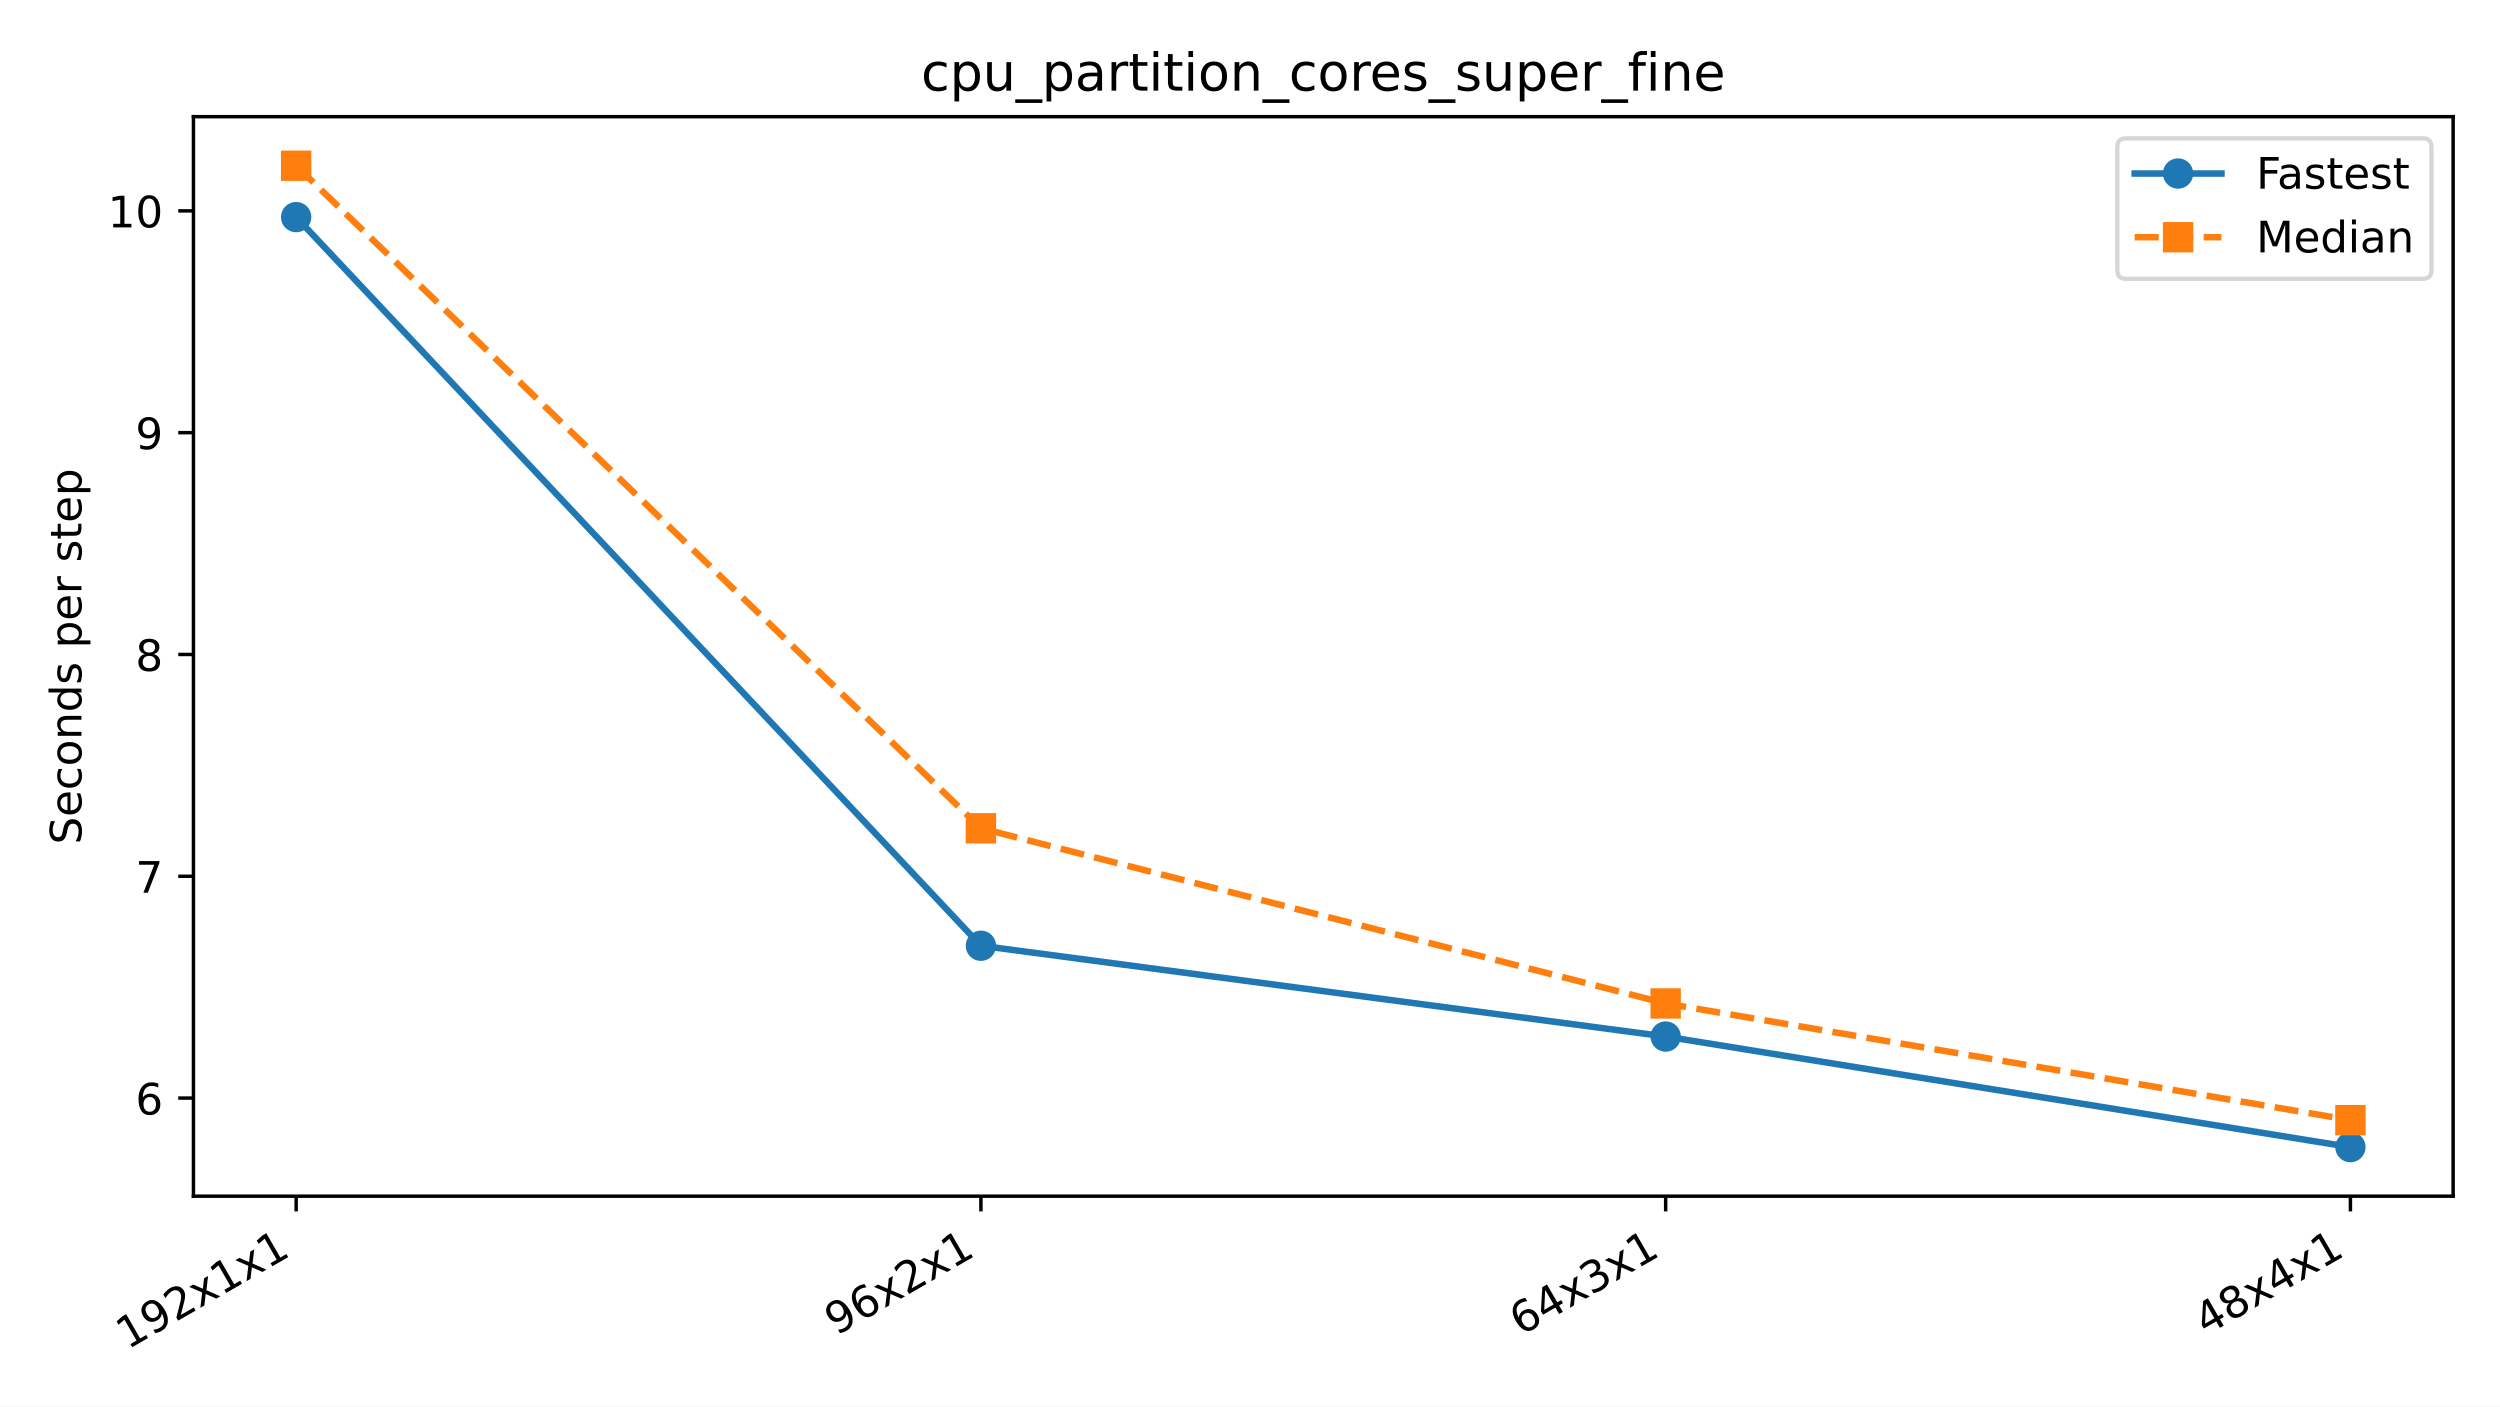
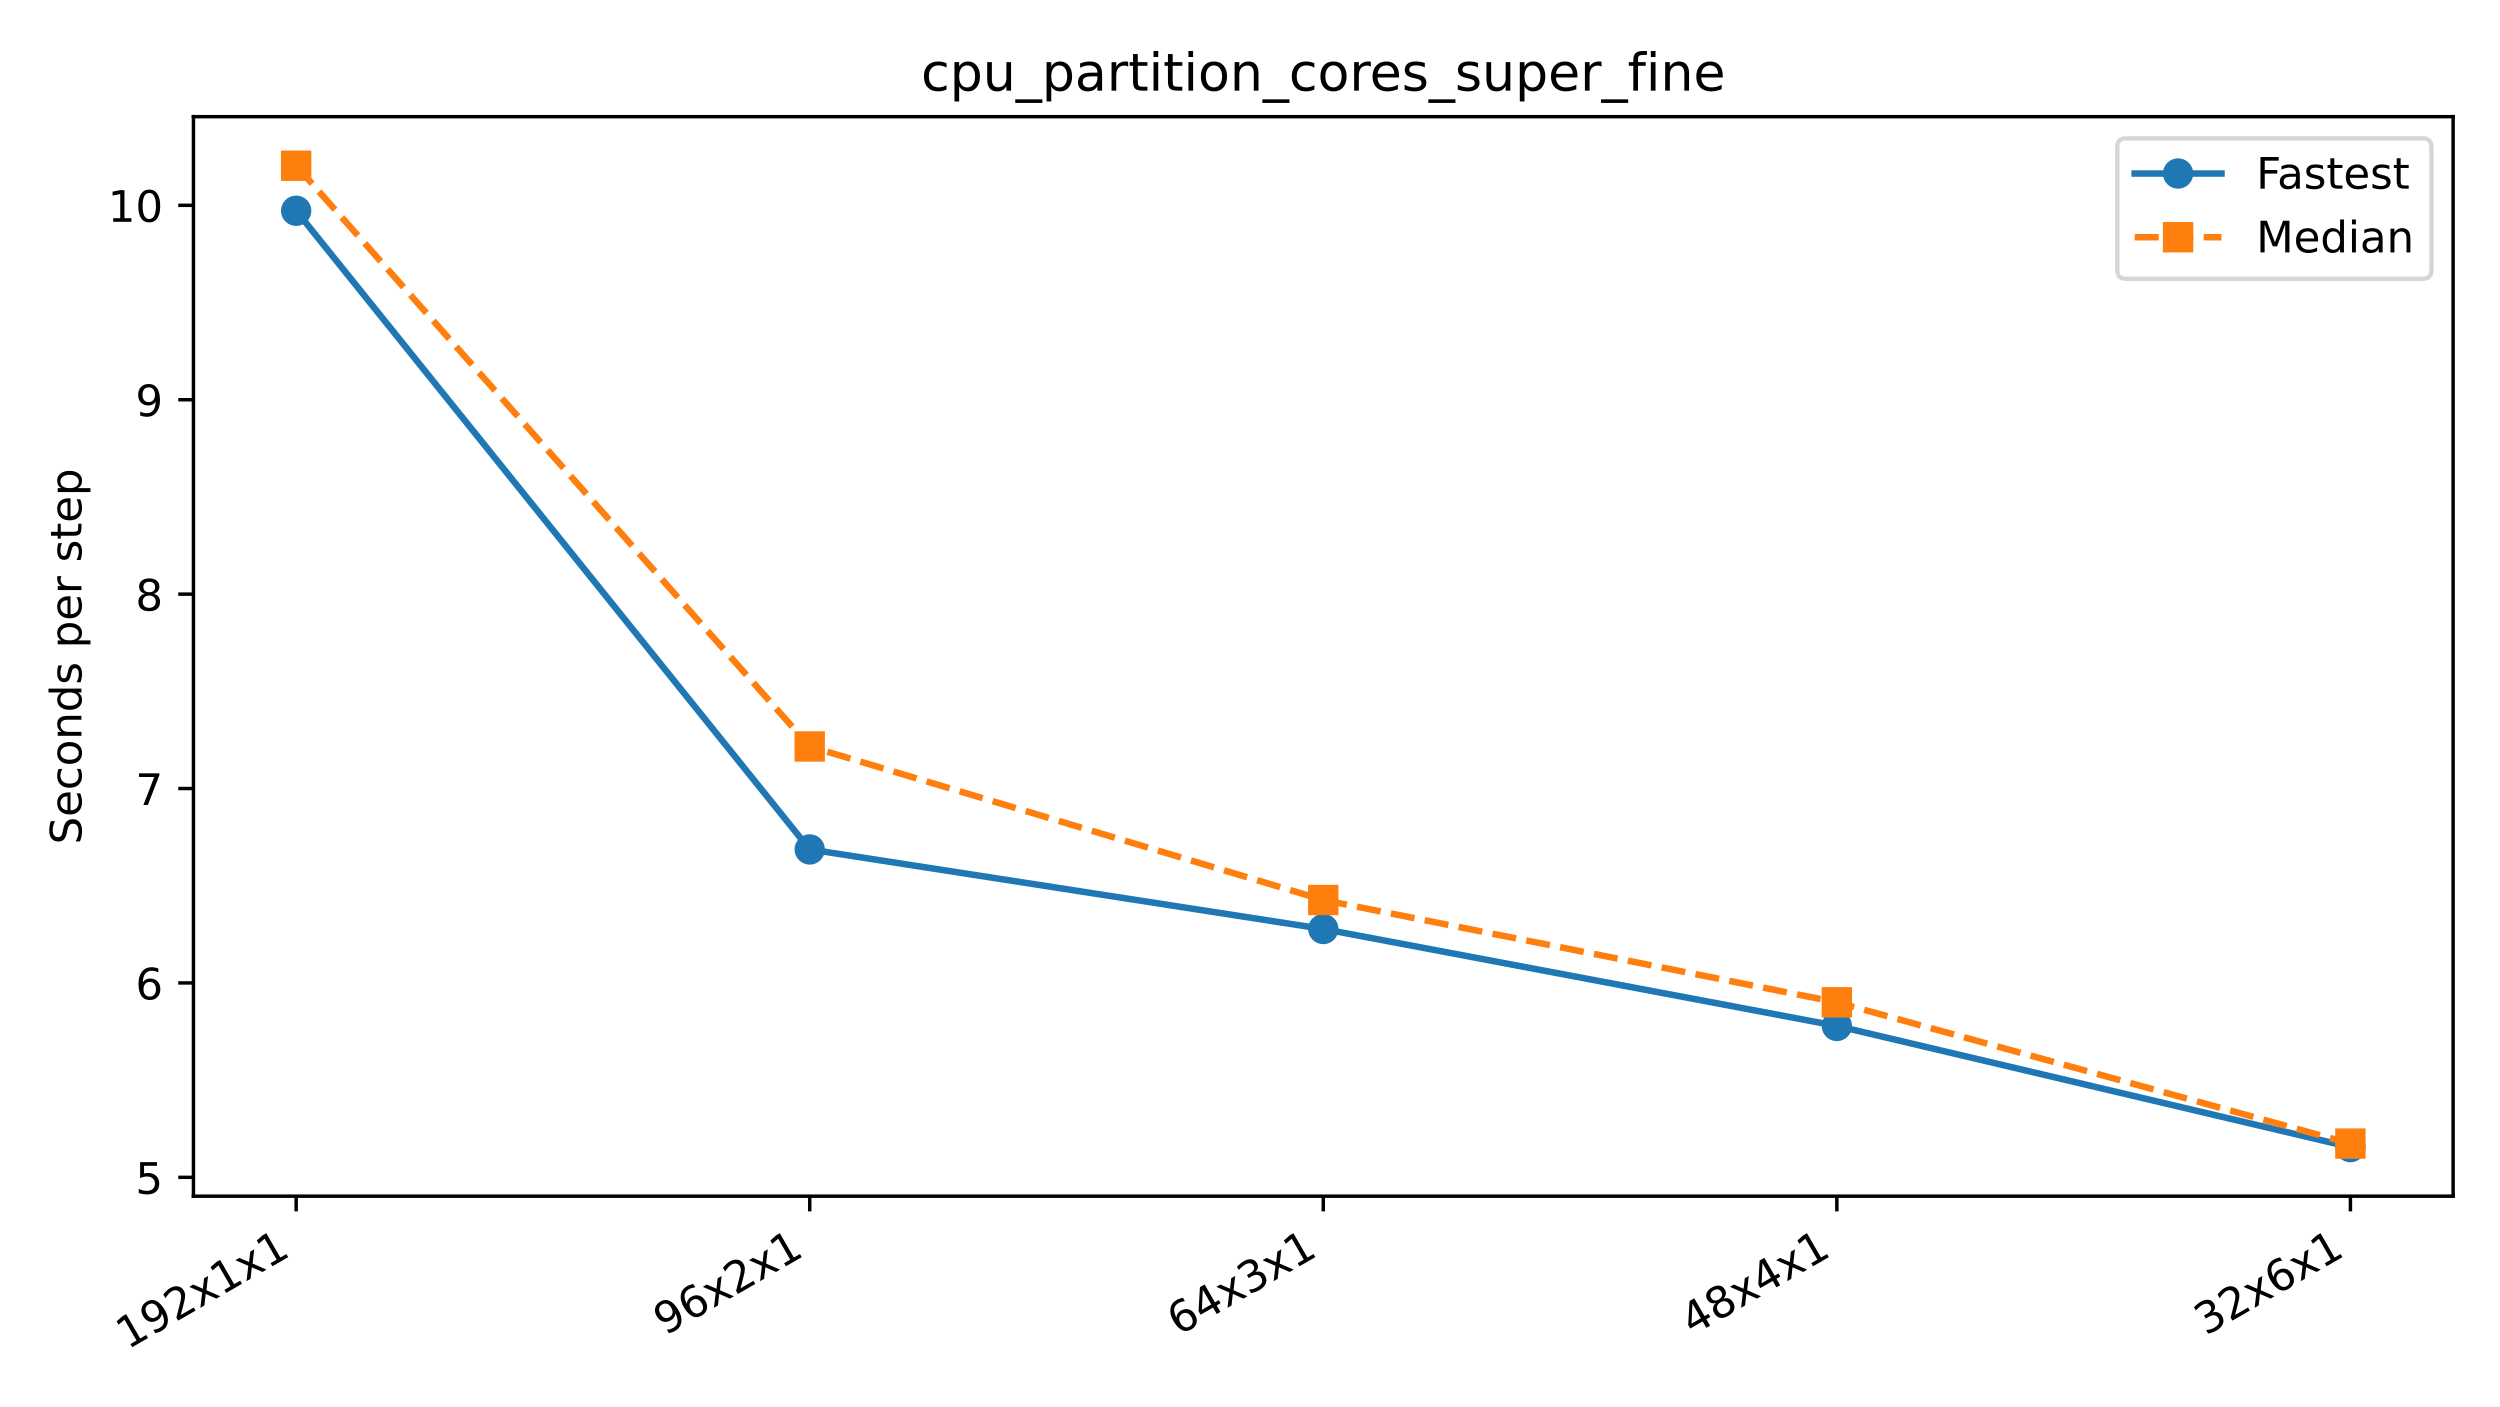
<svg xmlns="http://www.w3.org/2000/svg" xmlns:xlink="http://www.w3.org/1999/xlink" width="576pt" height="324pt" viewBox="0 0 576 324" version="1.1">
  <defs>
    <style type="text/css">*{stroke-linejoin: round; stroke-linecap: butt}</style>
  </defs>
  <g id="figure_1">
    <g id="patch_1">
      <path d="M 0 324 L 576 324 L 576 0 L 0 0 z " style="fill: #ffffff" />
    </g>
    <g id="axes_1">
      <g id="patch_2">
        <path d="M 44.57 275.6 L 565.2 275.6 L 565.2 26.88 L 44.57 26.88 z " style="fill: #ffffff" />
      </g>
      <g id="matplotlib.axis_1">
        <g id="xtick_1">
          <g id="line2d_1">
            <defs>
              <path id="m915a4b6a7f" d="M 0 0 L 0 3.5 " style="stroke: #000000; stroke-width: 0.8" />
            </defs>
            <g>
              <use xlink:href="#m915a4b6a7f" x="68.235" y="275.6" style="stroke: #000000; stroke-width: 0.8" />
            </g>
          </g>
          <g id="text_1">
            <text style="font-size: 10px; font-family: 'DejaVu Sans', 'Bitstream Vera Sans', 'Computer Modern Sans Serif', 'Lucida Grande', 'Verdana', 'Geneva', 'Lucid', 'Arial', 'Helvetica', 'Avant Garde', sans-serif" transform="translate(29.39315 311.0059) rotate(-30)">192x1x1</text>
          </g>
        </g>
        <g id="xtick_2">
          <g id="line2d_2">
            <g>
-               <use xlink:href="#m915a4b6a7f" x="226.002" y="275.6" style="stroke: #000000; stroke-width: 0.8" />
+               <use xlink:href="#m915a4b6a7f" x="186.56" y="275.6" style="stroke: #000000; stroke-width: 0.8" />
            </g>
          </g>
          <g id="text_2">
-             <text style="font-size: 10px; font-family: 'DejaVu Sans', 'Bitstream Vera Sans', 'Computer Modern Sans Serif', 'Lucida Grande', 'Verdana', 'Geneva', 'Lucid', 'Arial', 'Helvetica', 'Avant Garde', sans-serif" transform="translate(192.6699 307.8247) rotate(-30)">96x2x1</text>
+             <text style="font-size: 10px; font-family: 'DejaVu Sans', 'Bitstream Vera Sans', 'Computer Modern Sans Serif', 'Lucida Grande', 'Verdana', 'Geneva', 'Lucid', 'Arial', 'Helvetica', 'Avant Garde', sans-serif" transform="translate(153.2282 307.8247) rotate(-30)">96x2x1</text>
          </g>
        </g>
        <g id="xtick_3">
          <g id="line2d_3">
            <g>
-               <use xlink:href="#m915a4b6a7f" x="383.768" y="275.6" style="stroke: #000000; stroke-width: 0.8" />
+               <use xlink:href="#m915a4b6a7f" x="304.885" y="275.6" style="stroke: #000000; stroke-width: 0.8" />
            </g>
          </g>
          <g id="text_3">
-             <text style="font-size: 10px; font-family: 'DejaVu Sans', 'Bitstream Vera Sans', 'Computer Modern Sans Serif', 'Lucida Grande', 'Verdana', 'Geneva', 'Lucid', 'Arial', 'Helvetica', 'Avant Garde', sans-serif" transform="translate(350.4366 307.8247) rotate(-30)">64x3x1</text>
+             <text style="font-size: 10px; font-family: 'DejaVu Sans', 'Bitstream Vera Sans', 'Computer Modern Sans Serif', 'Lucida Grande', 'Verdana', 'Geneva', 'Lucid', 'Arial', 'Helvetica', 'Avant Garde', sans-serif" transform="translate(271.5532 307.8247) rotate(-30)">64x3x1</text>
          </g>
        </g>
        <g id="xtick_4">
          <g id="line2d_4">
            <g>
+               <use xlink:href="#m915a4b6a7f" x="423.21" y="275.6" style="stroke: #000000; stroke-width: 0.8" />
+             </g>
+           </g>
+           <g id="text_4">
+             <text style="font-size: 10px; font-family: 'DejaVu Sans', 'Bitstream Vera Sans', 'Computer Modern Sans Serif', 'Lucida Grande', 'Verdana', 'Geneva', 'Lucid', 'Arial', 'Helvetica', 'Avant Garde', sans-serif" transform="translate(389.8782 307.8247) rotate(-30)">48x4x1</text>
+           </g>
+         </g>
+         <g id="xtick_5">
+           <g id="line2d_5">
+             <g>
              <use xlink:href="#m915a4b6a7f" x="541.535" y="275.6" style="stroke: #000000; stroke-width: 0.8" />
            </g>
          </g>
-           <g id="text_4">
-             <text style="font-size: 10px; font-family: 'DejaVu Sans', 'Bitstream Vera Sans', 'Computer Modern Sans Serif', 'Lucida Grande', 'Verdana', 'Geneva', 'Lucid', 'Arial', 'Helvetica', 'Avant Garde', sans-serif" transform="translate(508.2032 307.8247) rotate(-30)">48x4x1</text>
+           <g id="text_5">
+             <text style="font-size: 10px; font-family: 'DejaVu Sans', 'Bitstream Vera Sans', 'Computer Modern Sans Serif', 'Lucida Grande', 'Verdana', 'Geneva', 'Lucid', 'Arial', 'Helvetica', 'Avant Garde', sans-serif" transform="translate(508.2032 307.8247) rotate(-30)">32x6x1</text>
          </g>
        </g>
      </g>
      <g id="matplotlib.axis_2">
        <g id="ytick_1">
-           <g id="line2d_5">
+           <g id="line2d_6">
            <defs>
              <path id="mc665064905" d="M 0 0 L -3.5 0 " style="stroke: #000000; stroke-width: 0.8" />
            </defs>
            <g>
-               <use xlink:href="#mc665064905" x="44.57" y="252.987" style="stroke: #000000; stroke-width: 0.8" />
-             </g>
-           </g>
-           <g id="text_5">
-             <text style="font-size: 10px; font-family: 'DejaVu Sans', 'Bitstream Vera Sans', 'Computer Modern Sans Serif', 'Lucida Grande', 'Verdana', 'Geneva', 'Lucid', 'Arial', 'Helvetica', 'Avant Garde', sans-serif; text-anchor: end" x="37.57" y="256.787" transform="rotate(-0 37.57 256.7867)">6</text>
+               <use xlink:href="#mc665064905" x="44.57" y="271.255" style="stroke: #000000; stroke-width: 0.8" />
+             </g>
+           </g>
+           <g id="text_6">
+             <text style="font-size: 10px; font-family: 'DejaVu Sans', 'Bitstream Vera Sans', 'Computer Modern Sans Serif', 'Lucida Grande', 'Verdana', 'Geneva', 'Lucid', 'Arial', 'Helvetica', 'Avant Garde', sans-serif; text-anchor: end" x="37.57" y="275.054" transform="rotate(-0 37.57 275.0543)">5</text>
          </g>
        </g>
        <g id="ytick_2">
-           <g id="line2d_6">
-             <g>
-               <use xlink:href="#mc665064905" x="44.57" y="201.888" style="stroke: #000000; stroke-width: 0.8" />
-             </g>
-           </g>
-           <g id="text_6">
-             <text style="font-size: 10px; font-family: 'DejaVu Sans', 'Bitstream Vera Sans', 'Computer Modern Sans Serif', 'Lucida Grande', 'Verdana', 'Geneva', 'Lucid', 'Arial', 'Helvetica', 'Avant Garde', sans-serif; text-anchor: end" x="37.57" y="205.687" transform="rotate(-0 37.57 205.687)">7</text>
+           <g id="line2d_7">
+             <g>
+               <use xlink:href="#mc665064905" x="44.57" y="226.465" style="stroke: #000000; stroke-width: 0.8" />
+             </g>
+           </g>
+           <g id="text_7">
+             <text style="font-size: 10px; font-family: 'DejaVu Sans', 'Bitstream Vera Sans', 'Computer Modern Sans Serif', 'Lucida Grande', 'Verdana', 'Geneva', 'Lucid', 'Arial', 'Helvetica', 'Avant Garde', sans-serif; text-anchor: end" x="37.57" y="230.264" transform="rotate(-0 37.57 230.2641)">6</text>
          </g>
        </g>
        <g id="ytick_3">
-           <g id="line2d_7">
-             <g>
-               <use xlink:href="#mc665064905" x="44.57" y="150.788" style="stroke: #000000; stroke-width: 0.8" />
-             </g>
-           </g>
-           <g id="text_7">
-             <text style="font-size: 10px; font-family: 'DejaVu Sans', 'Bitstream Vera Sans', 'Computer Modern Sans Serif', 'Lucida Grande', 'Verdana', 'Geneva', 'Lucid', 'Arial', 'Helvetica', 'Avant Garde', sans-serif; text-anchor: end" x="37.57" y="154.587" transform="rotate(-0 37.57 154.5873)">8</text>
+           <g id="line2d_8">
+             <g>
+               <use xlink:href="#mc665064905" x="44.57" y="181.675" style="stroke: #000000; stroke-width: 0.8" />
+             </g>
+           </g>
+           <g id="text_8">
+             <text style="font-size: 10px; font-family: 'DejaVu Sans', 'Bitstream Vera Sans', 'Computer Modern Sans Serif', 'Lucida Grande', 'Verdana', 'Geneva', 'Lucid', 'Arial', 'Helvetica', 'Avant Garde', sans-serif; text-anchor: end" x="37.57" y="185.474" transform="rotate(-0 37.57 185.4739)">7</text>
          </g>
        </g>
        <g id="ytick_4">
-           <g id="line2d_8">
-             <g>
-               <use xlink:href="#mc665064905" x="44.57" y="99.688" style="stroke: #000000; stroke-width: 0.8" />
-             </g>
-           </g>
-           <g id="text_8">
-             <text style="font-size: 10px; font-family: 'DejaVu Sans', 'Bitstream Vera Sans', 'Computer Modern Sans Serif', 'Lucida Grande', 'Verdana', 'Geneva', 'Lucid', 'Arial', 'Helvetica', 'Avant Garde', sans-serif; text-anchor: end" x="37.57" y="103.488" transform="rotate(-0 37.57 103.4875)">9</text>
+           <g id="line2d_9">
+             <g>
+               <use xlink:href="#mc665064905" x="44.57" y="136.884" style="stroke: #000000; stroke-width: 0.8" />
+             </g>
+           </g>
+           <g id="text_9">
+             <text style="font-size: 10px; font-family: 'DejaVu Sans', 'Bitstream Vera Sans', 'Computer Modern Sans Serif', 'Lucida Grande', 'Verdana', 'Geneva', 'Lucid', 'Arial', 'Helvetica', 'Avant Garde', sans-serif; text-anchor: end" x="37.57" y="140.684" transform="rotate(-0 37.57 140.6837)">8</text>
          </g>
        </g>
        <g id="ytick_5">
-           <g id="line2d_9">
-             <g>
-               <use xlink:href="#mc665064905" x="44.57" y="48.589" style="stroke: #000000; stroke-width: 0.8" />
-             </g>
-           </g>
-           <g id="text_9">
-             <text style="font-size: 10px; font-family: 'DejaVu Sans', 'Bitstream Vera Sans', 'Computer Modern Sans Serif', 'Lucida Grande', 'Verdana', 'Geneva', 'Lucid', 'Arial', 'Helvetica', 'Avant Garde', sans-serif; text-anchor: end" x="37.57" y="52.388" transform="rotate(-0 37.57 52.38781)">10</text>
-           </g>
-         </g>
-         <g id="text_10">
+           <g id="line2d_10">
+             <g>
+               <use xlink:href="#mc665064905" x="44.57" y="92.094" style="stroke: #000000; stroke-width: 0.8" />
+             </g>
+           </g>
+           <g id="text_10">
+             <text style="font-size: 10px; font-family: 'DejaVu Sans', 'Bitstream Vera Sans', 'Computer Modern Sans Serif', 'Lucida Grande', 'Verdana', 'Geneva', 'Lucid', 'Arial', 'Helvetica', 'Avant Garde', sans-serif; text-anchor: end" x="37.57" y="95.893" transform="rotate(-0 37.57 95.89349)">9</text>
+           </g>
+         </g>
+         <g id="ytick_6">
+           <g id="line2d_11">
+             <g>
+               <use xlink:href="#mc665064905" x="44.57" y="47.304" style="stroke: #000000; stroke-width: 0.8" />
+             </g>
+           </g>
+           <g id="text_11">
+             <text style="font-size: 10px; font-family: 'DejaVu Sans', 'Bitstream Vera Sans', 'Computer Modern Sans Serif', 'Lucida Grande', 'Verdana', 'Geneva', 'Lucid', 'Arial', 'Helvetica', 'Avant Garde', sans-serif; text-anchor: end" x="37.57" y="51.103" transform="rotate(-0 37.57 51.10328)">10</text>
+           </g>
+         </g>
+         <g id="text_12">
          <text style="font-size: 10px; font-family: 'DejaVu Sans', 'Bitstream Vera Sans', 'Computer Modern Sans Serif', 'Lucida Grande', 'Verdana', 'Geneva', 'Lucid', 'Arial', 'Helvetica', 'Avant Garde', sans-serif; text-anchor: middle" x="18.765" y="151.24" transform="rotate(-90 18.76531 151.2402)">Seconds per step</text>
        </g>
      </g>
-       <g id="line2d_10">
-         <path d="M 68.235 50.021 L 226.002 217.9 L 383.768 238.817 L 541.535 264.295 " clip-path="url(#p921521c701)" style="fill: none; stroke: #1f77b4; stroke-width: 1.5; stroke-linecap: square" />
+       <g id="line2d_12">
+         <path d="M 68.235 48.56 L 186.56 195.71 L 304.885 214.044 L 423.21 236.376 L 541.535 264.295 " clip-path="url(#p921521c701)" style="fill: none; stroke: #1f77b4; stroke-width: 1.5; stroke-linecap: square" />
        <defs>
          <path id="mfb15104b4f" d="M 0 3 C 0.796 3 1.559 2.684 2.121 2.121 C 2.684 1.559 3 0.796 3 0 C 3 -0.796 2.684 -1.559 2.121 -2.121 C 1.559 -2.684 0.796 -3 0 -3 C -0.796 -3 -1.559 -2.684 -2.121 -2.121 C -2.684 -1.559 -3 -0.796 -3 0 C -3 0.796 -2.684 1.559 -2.121 2.121 C -1.559 2.684 -0.796 3 0 3 z " style="stroke: #1f77b4" />
        </defs>
        <g clip-path="url(#p921521c701)">
-           <use xlink:href="#mfb15104b4f" x="68.235" y="50.021" style="fill: #1f77b4; stroke: #1f77b4" />
-           <use xlink:href="#mfb15104b4f" x="226.002" y="217.9" style="fill: #1f77b4; stroke: #1f77b4" />
-           <use xlink:href="#mfb15104b4f" x="383.768" y="238.817" style="fill: #1f77b4; stroke: #1f77b4" />
+           <use xlink:href="#mfb15104b4f" x="68.235" y="48.56" style="fill: #1f77b4; stroke: #1f77b4" />
+           <use xlink:href="#mfb15104b4f" x="186.56" y="195.71" style="fill: #1f77b4; stroke: #1f77b4" />
+           <use xlink:href="#mfb15104b4f" x="304.885" y="214.044" style="fill: #1f77b4; stroke: #1f77b4" />
+           <use xlink:href="#mfb15104b4f" x="423.21" y="236.376" style="fill: #1f77b4; stroke: #1f77b4" />
          <use xlink:href="#mfb15104b4f" x="541.535" y="264.295" style="fill: #1f77b4; stroke: #1f77b4" />
        </g>
      </g>
-       <g id="line2d_11">
-         <path d="M 68.235 38.185 L 226.002 190.838 L 383.768 231.196 L 541.535 258.085 " clip-path="url(#p921521c701)" style="fill: none; stroke-dasharray: 5.55,2.4; stroke-dashoffset: 0; stroke: #ff7f0e; stroke-width: 1.5" />
+       <g id="line2d_13">
+         <path d="M 68.235 38.185 L 186.56 171.989 L 304.885 207.364 L 423.21 230.933 L 541.535 263.481 " clip-path="url(#p921521c701)" style="fill: none; stroke-dasharray: 5.55,2.4; stroke-dashoffset: 0; stroke: #ff7f0e; stroke-width: 1.5" />
        <defs>
          <path id="m5a906554f0" d="M -3 3 L 3 3 L 3 -3 L -3 -3 z " style="stroke: #ff7f0e; stroke-linejoin: miter" />
        </defs>
        <g clip-path="url(#p921521c701)">
          <use xlink:href="#m5a906554f0" x="68.235" y="38.185" style="fill: #ff7f0e; stroke: #ff7f0e; stroke-linejoin: miter" />
-           <use xlink:href="#m5a906554f0" x="226.002" y="190.838" style="fill: #ff7f0e; stroke: #ff7f0e; stroke-linejoin: miter" />
-           <use xlink:href="#m5a906554f0" x="383.768" y="231.196" style="fill: #ff7f0e; stroke: #ff7f0e; stroke-linejoin: miter" />
-           <use xlink:href="#m5a906554f0" x="541.535" y="258.085" style="fill: #ff7f0e; stroke: #ff7f0e; stroke-linejoin: miter" />
+           <use xlink:href="#m5a906554f0" x="186.56" y="171.989" style="fill: #ff7f0e; stroke: #ff7f0e; stroke-linejoin: miter" />
+           <use xlink:href="#m5a906554f0" x="304.885" y="207.364" style="fill: #ff7f0e; stroke: #ff7f0e; stroke-linejoin: miter" />
+           <use xlink:href="#m5a906554f0" x="423.21" y="230.933" style="fill: #ff7f0e; stroke: #ff7f0e; stroke-linejoin: miter" />
+           <use xlink:href="#m5a906554f0" x="541.535" y="263.481" style="fill: #ff7f0e; stroke: #ff7f0e; stroke-linejoin: miter" />
        </g>
      </g>
      <g id="patch_3">
        <path d="M 44.57 275.6 L 44.57 26.88 " style="fill: none; stroke: #000000; stroke-width: 0.8; stroke-linejoin: miter; stroke-linecap: square" />
      </g>
      <g id="patch_4">
        <path d="M 565.2 275.6 L 565.2 26.88 " style="fill: none; stroke: #000000; stroke-width: 0.8; stroke-linejoin: miter; stroke-linecap: square" />
      </g>
      <g id="patch_5">
        <path d="M 44.57 275.6 L 565.2 275.6 " style="fill: none; stroke: #000000; stroke-width: 0.8; stroke-linejoin: miter; stroke-linecap: square" />
      </g>
      <g id="patch_6">
        <path d="M 44.57 26.88 L 565.2 26.88 " style="fill: none; stroke: #000000; stroke-width: 0.8; stroke-linejoin: miter; stroke-linecap: square" />
      </g>
-       <g id="text_11">
+       <g id="text_13">
        <text style="font-size: 12px; font-family: 'DejaVu Sans', 'Bitstream Vera Sans', 'Computer Modern Sans Serif', 'Lucida Grande', 'Verdana', 'Geneva', 'Lucid', 'Arial', 'Helvetica', 'Avant Garde', sans-serif; text-anchor: middle" x="304.885" y="20.88" transform="rotate(-0 304.885 20.88)">cpu_partition_cores_super_fine</text>
      </g>
      <g id="legend_1">
        <g id="patch_7">
          <path d="M 489.827 64.236 L 558.2 64.236 Q 560.2 64.236 560.2 62.236 L 560.2 33.88 Q 560.2 31.88 558.2 31.88 L 489.827 31.88 Q 487.827 31.88 487.827 33.88 L 487.827 62.236 Q 487.827 64.236 489.827 64.236 z " style="fill: #ffffff; opacity: 0.8; stroke: #cccccc; stroke-linejoin: miter" />
        </g>
-         <g id="line2d_12">
+         <g id="line2d_14">
          <path d="M 491.827 39.978 L 501.827 39.978 L 511.827 39.978 " style="fill: none; stroke: #1f77b4; stroke-width: 1.5; stroke-linecap: square" />
          <g>
            <use xlink:href="#mfb15104b4f" x="501.827" y="39.978" style="fill: #1f77b4; stroke: #1f77b4" />
          </g>
        </g>
-         <g id="text_12">
+         <g id="text_14">
          <text style="font-size: 10px; font-family: 'DejaVu Sans', 'Bitstream Vera Sans', 'Computer Modern Sans Serif', 'Lucida Grande', 'Verdana', 'Geneva', 'Lucid', 'Arial', 'Helvetica', 'Avant Garde', sans-serif; text-anchor: start" x="519.827" y="43.478" transform="rotate(-0 519.8266 43.47844)">Fastest</text>
        </g>
-         <g id="line2d_13">
+         <g id="line2d_15">
          <path d="M 491.827 54.657 L 501.827 54.657 L 511.827 54.657 " style="fill: none; stroke-dasharray: 5.55,2.4; stroke-dashoffset: 0; stroke: #ff7f0e; stroke-width: 1.5" />
          <g>
            <use xlink:href="#m5a906554f0" x="501.827" y="54.657" style="fill: #ff7f0e; stroke: #ff7f0e; stroke-linejoin: miter" />
          </g>
        </g>
-         <g id="text_13">
+         <g id="text_15">
          <text style="font-size: 10px; font-family: 'DejaVu Sans', 'Bitstream Vera Sans', 'Computer Modern Sans Serif', 'Lucida Grande', 'Verdana', 'Geneva', 'Lucid', 'Arial', 'Helvetica', 'Avant Garde', sans-serif; text-anchor: start" x="519.827" y="58.157" transform="rotate(-0 519.8266 58.15656)">Median</text>
        </g>
      </g>
    </g>
  </g>
  <defs>
    <clipPath id="p921521c701">
      <rect x="44.57" y="26.88" width="520.63" height="248.72" />
    </clipPath>
  </defs>
</svg>
